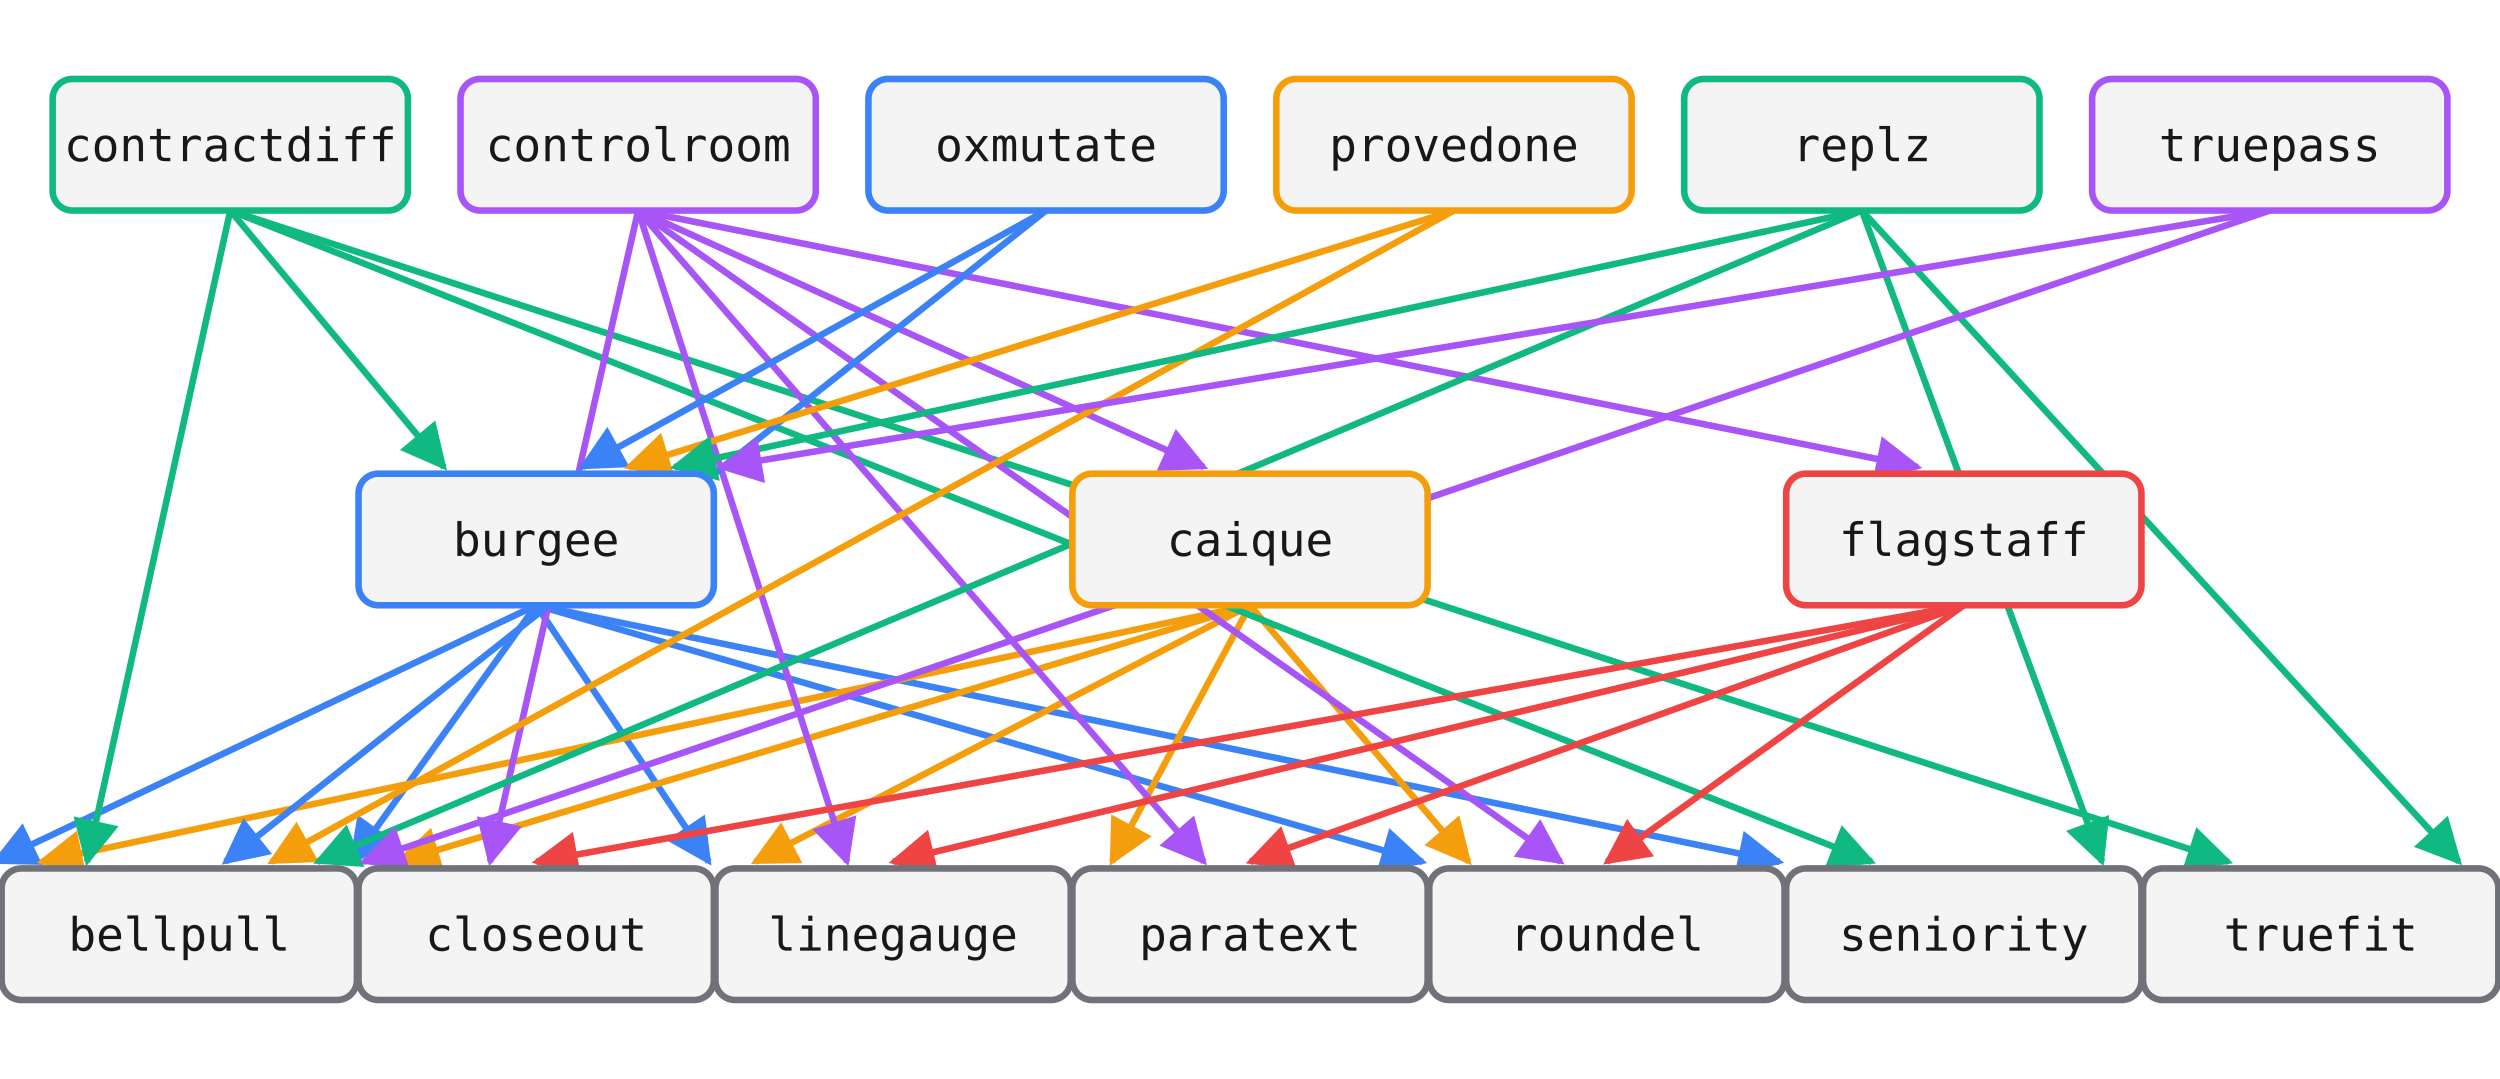
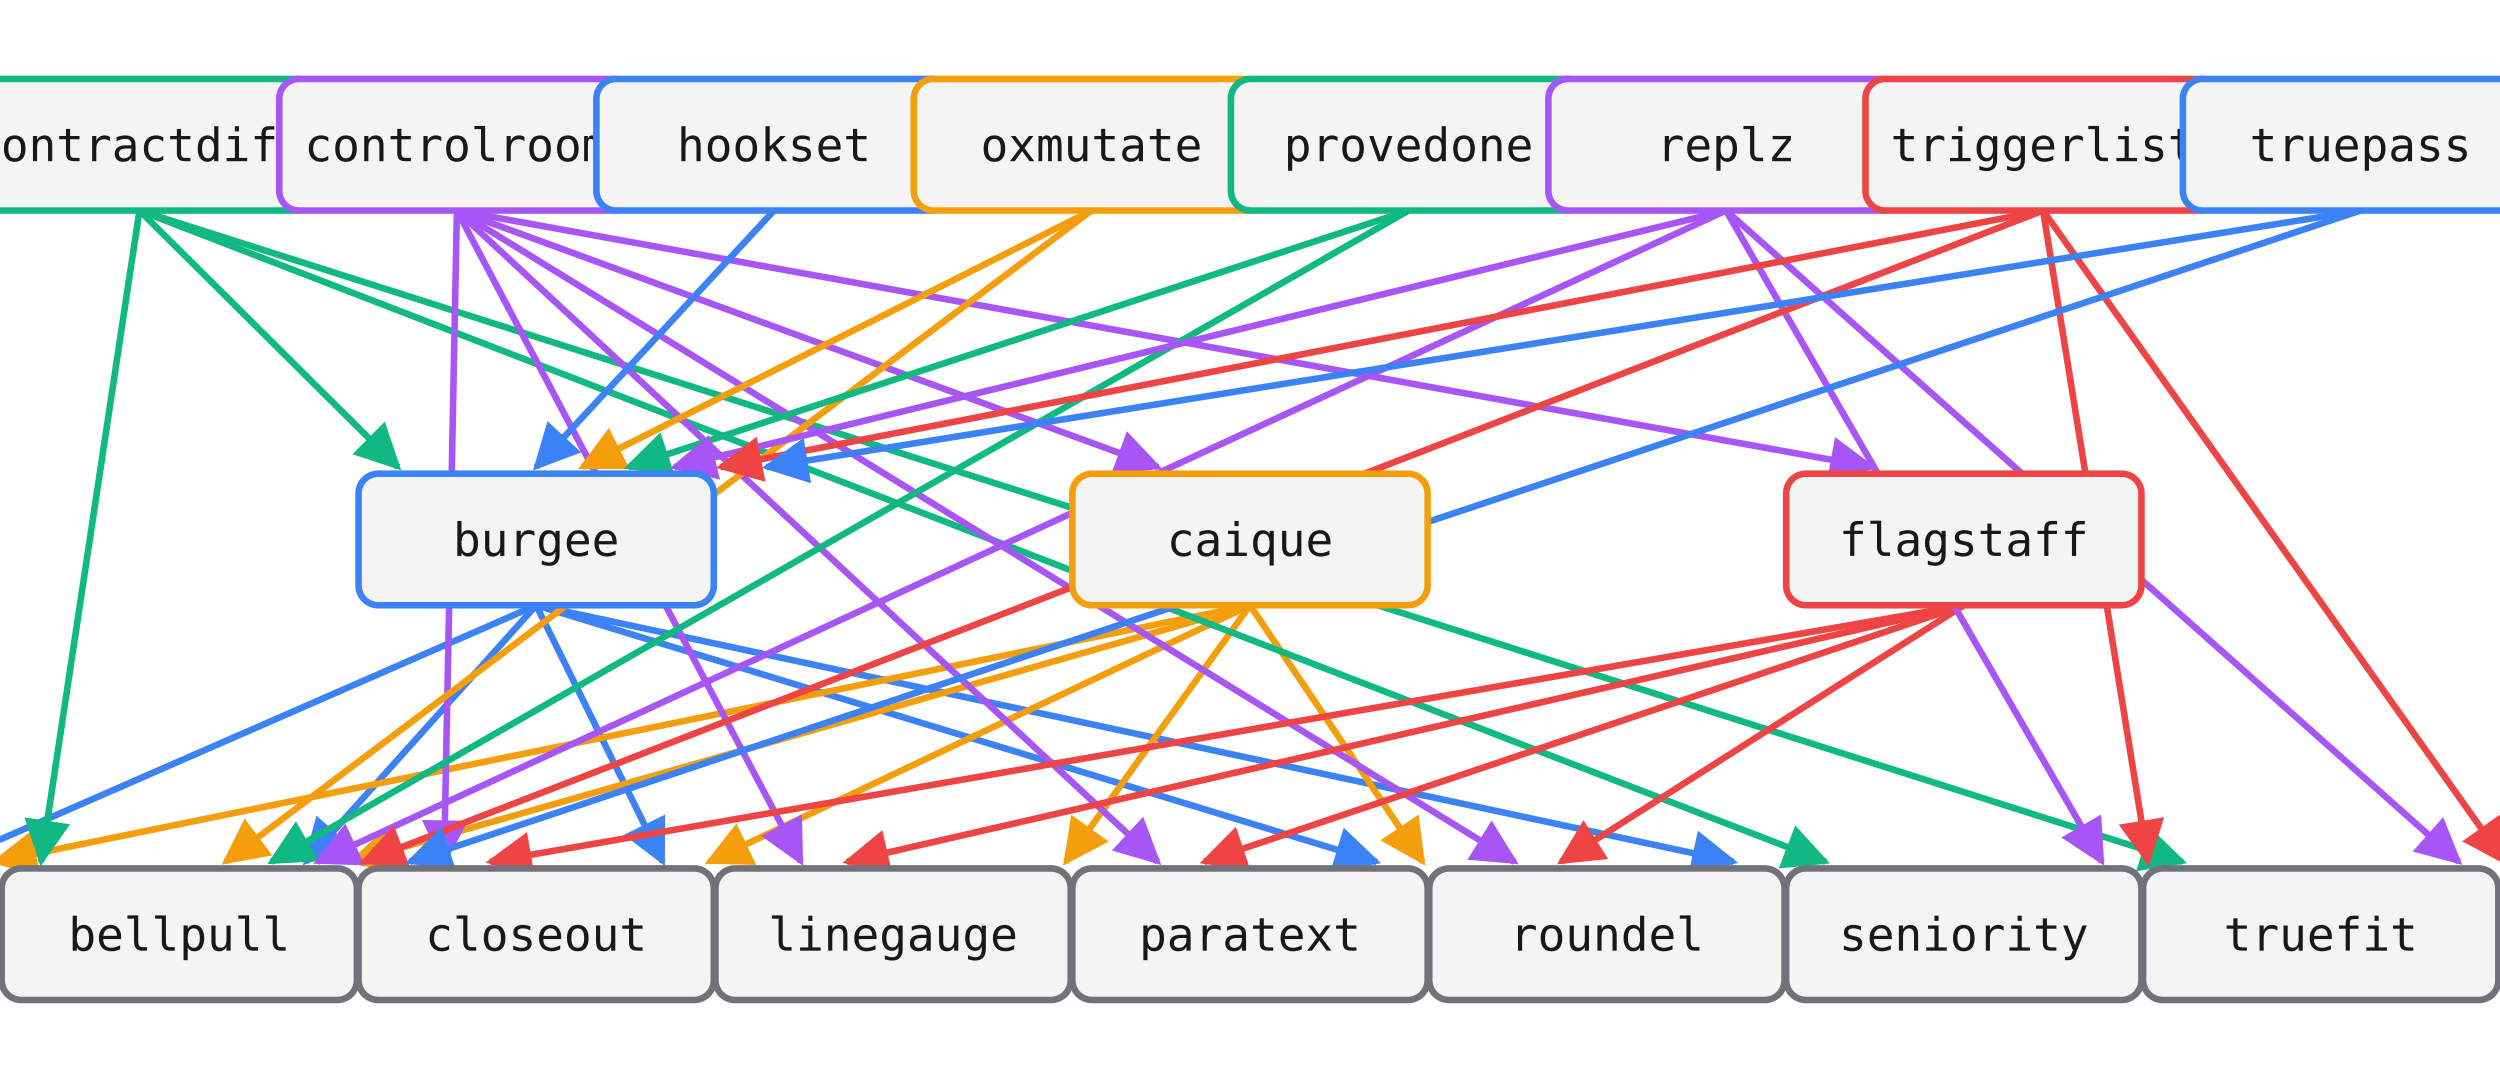
<svg xmlns="http://www.w3.org/2000/svg" viewBox="0 0 760 328" width="760" height="328" role="img" aria-labelledby="t d">
  <defs>
    <marker id="a0" viewBox="0 0 10 10" refX="9" refY="5" markerWidth="7" markerHeight="7" orient="auto-start-reverse">
      <path d="M0,0 L10,5 L0,10 z" fill="#3b82f6" />
    </marker>
    <marker id="a1" viewBox="0 0 10 10" refX="9" refY="5" markerWidth="7" markerHeight="7" orient="auto-start-reverse">
      <path d="M0,0 L10,5 L0,10 z" fill="#f59e0b" />
    </marker>
    <marker id="a2" viewBox="0 0 10 10" refX="9" refY="5" markerWidth="7" markerHeight="7" orient="auto-start-reverse">
      <path d="M0,0 L10,5 L0,10 z" fill="#10b981" />
    </marker>
    <marker id="a3" viewBox="0 0 10 10" refX="9" refY="5" markerWidth="7" markerHeight="7" orient="auto-start-reverse">
      <path d="M0,0 L10,5 L0,10 z" fill="#a855f7" />
    </marker>
    <marker id="a4" viewBox="0 0 10 10" refX="9" refY="5" markerWidth="7" markerHeight="7" orient="auto-start-reverse">
      <path d="M0,0 L10,5 L0,10 z" fill="#ef4444" />
    </marker>
    <marker id="a5" viewBox="0 0 10 10" refX="9" refY="5" markerWidth="7" markerHeight="7" orient="auto-start-reverse">
      <path d="M0,0 L10,5 L0,10 z" fill="#3b82f6" />
    </marker>
    <marker id="a6" viewBox="0 0 10 10" refX="9" refY="5" markerWidth="7" markerHeight="7" orient="auto-start-reverse">
      <path d="M0,0 L10,5 L0,10 z" fill="#f59e0b" />
    </marker>
    <marker id="a7" viewBox="0 0 10 10" refX="9" refY="5" markerWidth="7" markerHeight="7" orient="auto-start-reverse">
      <path d="M0,0 L10,5 L0,10 z" fill="#10b981" />
    </marker>
    <marker id="a8" viewBox="0 0 10 10" refX="9" refY="5" markerWidth="7" markerHeight="7" orient="auto-start-reverse">
      <path d="M0,0 L10,5 L0,10 z" fill="#a855f7" />
    </marker>
+     <marker id="a9" viewBox="0 0 10 10" refX="9" refY="5" markerWidth="7" markerHeight="7" orient="auto-start-reverse">
+       <path d="M0,0 L10,5 L0,10 z" fill="#ef4444" />
+     </marker>
+     <marker id="a10" viewBox="0 0 10 10" refX="9" refY="5" markerWidth="7" markerHeight="7" orient="auto-start-reverse">
+       <path d="M0,0 L10,5 L0,10 z" fill="#3b82f6" />
+     </marker>
  </defs>
-   <line x1="163.0" y1="184" x2="-1.5" y2="262" stroke="#3b82f6" stroke-width="2" marker-end="url(#a0)" />
-   <line x1="163.0" y1="184" x2="107.0" y2="262" stroke="#3b82f6" stroke-width="2" marker-end="url(#a0)" />
-   <line x1="163.0" y1="184" x2="215.5" y2="262" stroke="#3b82f6" stroke-width="2" marker-end="url(#a0)" />
-   <line x1="163.0" y1="184" x2="432.5" y2="262" stroke="#3b82f6" stroke-width="2" marker-end="url(#a0)" />
-   <line x1="163.0" y1="184" x2="541.0" y2="262" stroke="#3b82f6" stroke-width="2" marker-end="url(#a0)" />
-   <line x1="380.0" y1="184" x2="12.5" y2="262" stroke="#f59e0b" stroke-width="2" marker-end="url(#a1)" />
-   <line x1="380.0" y1="184" x2="121.0" y2="262" stroke="#f59e0b" stroke-width="2" marker-end="url(#a1)" />
-   <line x1="380.0" y1="184" x2="229.5" y2="262" stroke="#f59e0b" stroke-width="2" marker-end="url(#a1)" />
-   <line x1="380.0" y1="184" x2="338.0" y2="262" stroke="#f59e0b" stroke-width="2" marker-end="url(#a1)" />
-   <line x1="380.0" y1="184" x2="446.5" y2="262" stroke="#f59e0b" stroke-width="2" marker-end="url(#a1)" />
-   <line x1="70.0" y1="64" x2="26.5" y2="262" stroke="#10b981" stroke-width="2" marker-end="url(#a2)" />
-   <line x1="70.0" y1="64" x2="135.0" y2="142" stroke="#10b981" stroke-width="2" marker-end="url(#a2)" />
-   <line x1="70.0" y1="64" x2="569.0" y2="262" stroke="#10b981" stroke-width="2" marker-end="url(#a2)" />
-   <line x1="70.0" y1="64" x2="677.5" y2="262" stroke="#10b981" stroke-width="2" marker-end="url(#a2)" />
-   <line x1="194.0" y1="64" x2="366.0" y2="142" stroke="#a855f7" stroke-width="2" marker-end="url(#a3)" />
-   <line x1="194.0" y1="64" x2="149.0" y2="262" stroke="#a855f7" stroke-width="2" marker-end="url(#a3)" />
-   <line x1="194.0" y1="64" x2="583.0" y2="142" stroke="#a855f7" stroke-width="2" marker-end="url(#a3)" />
-   <line x1="194.0" y1="64" x2="257.5" y2="262" stroke="#a855f7" stroke-width="2" marker-end="url(#a3)" />
-   <line x1="194.0" y1="64" x2="366.0" y2="262" stroke="#a855f7" stroke-width="2" marker-end="url(#a3)" />
-   <line x1="194.0" y1="64" x2="474.5" y2="262" stroke="#a855f7" stroke-width="2" marker-end="url(#a3)" />
-   <line x1="597.0" y1="184" x2="163.0" y2="262" stroke="#ef4444" stroke-width="2" marker-end="url(#a4)" />
-   <line x1="597.0" y1="184" x2="271.5" y2="262" stroke="#ef4444" stroke-width="2" marker-end="url(#a4)" />
-   <line x1="597.0" y1="184" x2="380.0" y2="262" stroke="#ef4444" stroke-width="2" marker-end="url(#a4)" />
-   <line x1="597.0" y1="184" x2="488.5" y2="262" stroke="#ef4444" stroke-width="2" marker-end="url(#a4)" />
-   <line x1="318.0" y1="64" x2="68.5" y2="262" stroke="#3b82f6" stroke-width="2" marker-end="url(#a5)" />
-   <line x1="318.0" y1="64" x2="177.0" y2="142" stroke="#3b82f6" stroke-width="2" marker-end="url(#a5)" />
-   <line x1="442.0" y1="64" x2="82.5" y2="262" stroke="#f59e0b" stroke-width="2" marker-end="url(#a6)" />
-   <line x1="442.0" y1="64" x2="191.0" y2="142" stroke="#f59e0b" stroke-width="2" marker-end="url(#a6)" />
-   <line x1="566.0" y1="64" x2="96.5" y2="262" stroke="#10b981" stroke-width="2" marker-end="url(#a7)" />
-   <line x1="566.0" y1="64" x2="205.0" y2="142" stroke="#10b981" stroke-width="2" marker-end="url(#a7)" />
-   <line x1="566.0" y1="64" x2="639.0" y2="262" stroke="#10b981" stroke-width="2" marker-end="url(#a7)" />
-   <line x1="566.0" y1="64" x2="747.5" y2="262" stroke="#10b981" stroke-width="2" marker-end="url(#a7)" />
-   <line x1="690.0" y1="64" x2="110.5" y2="262" stroke="#a855f7" stroke-width="2" marker-end="url(#a8)" />
-   <line x1="690.0" y1="64" x2="219.0" y2="142" stroke="#a855f7" stroke-width="2" marker-end="url(#a8)" />
+   <line x1="163.0" y1="184" x2="-15.5" y2="262" stroke="#3b82f6" stroke-width="2" marker-end="url(#a0)" />
+   <line x1="163.0" y1="184" x2="93.0" y2="262" stroke="#3b82f6" stroke-width="2" marker-end="url(#a0)" />
+   <line x1="163.0" y1="184" x2="201.5" y2="262" stroke="#3b82f6" stroke-width="2" marker-end="url(#a0)" />
+   <line x1="163.0" y1="184" x2="418.5" y2="262" stroke="#3b82f6" stroke-width="2" marker-end="url(#a0)" />
+   <line x1="163.0" y1="184" x2="527.0" y2="262" stroke="#3b82f6" stroke-width="2" marker-end="url(#a0)" />
+   <line x1="380.0" y1="184" x2="-1.5" y2="262" stroke="#f59e0b" stroke-width="2" marker-end="url(#a1)" />
+   <line x1="380.0" y1="184" x2="107.0" y2="262" stroke="#f59e0b" stroke-width="2" marker-end="url(#a1)" />
+   <line x1="380.0" y1="184" x2="215.5" y2="262" stroke="#f59e0b" stroke-width="2" marker-end="url(#a1)" />
+   <line x1="380.0" y1="184" x2="324.0" y2="262" stroke="#f59e0b" stroke-width="2" marker-end="url(#a1)" />
+   <line x1="380.0" y1="184" x2="432.5" y2="262" stroke="#f59e0b" stroke-width="2" marker-end="url(#a1)" />
+   <line x1="42.4" y1="64" x2="12.5" y2="262" stroke="#10b981" stroke-width="2" marker-end="url(#a2)" />
+   <line x1="42.4" y1="64" x2="121.0" y2="142" stroke="#10b981" stroke-width="2" marker-end="url(#a2)" />
+   <line x1="42.4" y1="64" x2="555.0" y2="262" stroke="#10b981" stroke-width="2" marker-end="url(#a2)" />
+   <line x1="42.4" y1="64" x2="663.5" y2="262" stroke="#10b981" stroke-width="2" marker-end="url(#a2)" />
+   <line x1="138.9" y1="64" x2="352.0" y2="142" stroke="#a855f7" stroke-width="2" marker-end="url(#a3)" />
+   <line x1="138.9" y1="64" x2="135.0" y2="262" stroke="#a855f7" stroke-width="2" marker-end="url(#a3)" />
+   <line x1="138.9" y1="64" x2="569.0" y2="142" stroke="#a855f7" stroke-width="2" marker-end="url(#a3)" />
+   <line x1="138.9" y1="64" x2="243.5" y2="262" stroke="#a855f7" stroke-width="2" marker-end="url(#a3)" />
+   <line x1="138.9" y1="64" x2="352.0" y2="262" stroke="#a855f7" stroke-width="2" marker-end="url(#a3)" />
+   <line x1="138.9" y1="64" x2="460.5" y2="262" stroke="#a855f7" stroke-width="2" marker-end="url(#a3)" />
+   <line x1="597.0" y1="184" x2="149.0" y2="262" stroke="#ef4444" stroke-width="2" marker-end="url(#a4)" />
+   <line x1="597.0" y1="184" x2="257.5" y2="262" stroke="#ef4444" stroke-width="2" marker-end="url(#a4)" />
+   <line x1="597.0" y1="184" x2="366.0" y2="262" stroke="#ef4444" stroke-width="2" marker-end="url(#a4)" />
+   <line x1="597.0" y1="184" x2="474.5" y2="262" stroke="#ef4444" stroke-width="2" marker-end="url(#a4)" />
+   <line x1="235.3" y1="64" x2="163.0" y2="142" stroke="#3b82f6" stroke-width="2" marker-end="url(#a5)" />
+   <line x1="331.8" y1="64" x2="68.5" y2="262" stroke="#f59e0b" stroke-width="2" marker-end="url(#a6)" />
+   <line x1="331.8" y1="64" x2="177.0" y2="142" stroke="#f59e0b" stroke-width="2" marker-end="url(#a6)" />
+   <line x1="428.2" y1="64" x2="82.5" y2="262" stroke="#10b981" stroke-width="2" marker-end="url(#a7)" />
+   <line x1="428.2" y1="64" x2="191.0" y2="142" stroke="#10b981" stroke-width="2" marker-end="url(#a7)" />
+   <line x1="524.7" y1="64" x2="96.5" y2="262" stroke="#a855f7" stroke-width="2" marker-end="url(#a8)" />
+   <line x1="524.7" y1="64" x2="205.0" y2="142" stroke="#a855f7" stroke-width="2" marker-end="url(#a8)" />
+   <line x1="524.7" y1="64" x2="639.0" y2="262" stroke="#a855f7" stroke-width="2" marker-end="url(#a8)" />
+   <line x1="524.7" y1="64" x2="747.5" y2="262" stroke="#a855f7" stroke-width="2" marker-end="url(#a8)" />
+   <line x1="621.1" y1="64" x2="110.5" y2="262" stroke="#ef4444" stroke-width="2" marker-end="url(#a9)" />
+   <line x1="621.1" y1="64" x2="219.0" y2="142" stroke="#ef4444" stroke-width="2" marker-end="url(#a9)" />
+   <line x1="621.1" y1="64" x2="653.0" y2="262" stroke="#ef4444" stroke-width="2" marker-end="url(#a9)" />
+   <line x1="621.1" y1="64" x2="761.5" y2="262" stroke="#ef4444" stroke-width="2" marker-end="url(#a9)" />
+   <line x1="717.6" y1="64" x2="124.5" y2="262" stroke="#3b82f6" stroke-width="2" marker-end="url(#a10)" />
+   <line x1="717.6" y1="64" x2="233.0" y2="142" stroke="#3b82f6" stroke-width="2" marker-end="url(#a10)" />
  <rect x="109.0" y="144" width="108" height="40" rx="6" fill="#f4f4f5" stroke="#3b82f6" stroke-width="2" />
  <text x="163.0" y="169" text-anchor="middle" font-family="ui-monospace, SFMono-Regular, Menlo, Consolas, monospace" font-size="14" fill="#18181b">burgee</text>
  <rect x="326.0" y="144" width="108" height="40" rx="6" fill="#f4f4f5" stroke="#f59e0b" stroke-width="2" />
  <text x="380.0" y="169" text-anchor="middle" font-family="ui-monospace, SFMono-Regular, Menlo, Consolas, monospace" font-size="14" fill="#18181b">caique</text>
-   <rect x="16.0" y="24" width="108" height="40" rx="6" fill="#f4f4f5" stroke="#10b981" stroke-width="2" />
-   <text x="70.0" y="49" text-anchor="middle" font-family="ui-monospace, SFMono-Regular, Menlo, Consolas, monospace" font-size="14" fill="#18181b">contractdiff</text>
-   <rect x="140.0" y="24" width="108" height="40" rx="6" fill="#f4f4f5" stroke="#a855f7" stroke-width="2" />
-   <text x="194.0" y="49" text-anchor="middle" font-family="ui-monospace, SFMono-Regular, Menlo, Consolas, monospace" font-size="14" fill="#18181b">controlroom</text>
+   <rect x="-11.6" y="24" width="108" height="40" rx="6" fill="#f4f4f5" stroke="#10b981" stroke-width="2" />
+   <text x="42.4" y="49" text-anchor="middle" font-family="ui-monospace, SFMono-Regular, Menlo, Consolas, monospace" font-size="14" fill="#18181b">contractdiff</text>
+   <rect x="84.9" y="24" width="108" height="40" rx="6" fill="#f4f4f5" stroke="#a855f7" stroke-width="2" />
+   <text x="138.9" y="49" text-anchor="middle" font-family="ui-monospace, SFMono-Regular, Menlo, Consolas, monospace" font-size="14" fill="#18181b">controlroom</text>
  <rect x="543.0" y="144" width="108" height="40" rx="6" fill="#f4f4f5" stroke="#ef4444" stroke-width="2" />
  <text x="597.0" y="169" text-anchor="middle" font-family="ui-monospace, SFMono-Regular, Menlo, Consolas, monospace" font-size="14" fill="#18181b">flagstaff</text>
-   <rect x="264.0" y="24" width="108" height="40" rx="6" fill="#f4f4f5" stroke="#3b82f6" stroke-width="2" />
-   <text x="318.0" y="49" text-anchor="middle" font-family="ui-monospace, SFMono-Regular, Menlo, Consolas, monospace" font-size="14" fill="#18181b">oxmutate</text>
-   <rect x="388.0" y="24" width="108" height="40" rx="6" fill="#f4f4f5" stroke="#f59e0b" stroke-width="2" />
-   <text x="442.0" y="49" text-anchor="middle" font-family="ui-monospace, SFMono-Regular, Menlo, Consolas, monospace" font-size="14" fill="#18181b">provedone</text>
-   <rect x="512.0" y="24" width="108" height="40" rx="6" fill="#f4f4f5" stroke="#10b981" stroke-width="2" />
-   <text x="566.0" y="49" text-anchor="middle" font-family="ui-monospace, SFMono-Regular, Menlo, Consolas, monospace" font-size="14" fill="#18181b">replz</text>
-   <rect x="636.0" y="24" width="108" height="40" rx="6" fill="#f4f4f5" stroke="#a855f7" stroke-width="2" />
-   <text x="690.0" y="49" text-anchor="middle" font-family="ui-monospace, SFMono-Regular, Menlo, Consolas, monospace" font-size="14" fill="#18181b">truepass</text>
+   <rect x="181.3" y="24" width="108" height="40" rx="6" fill="#f4f4f5" stroke="#3b82f6" stroke-width="2" />
+   <text x="235.3" y="49" text-anchor="middle" font-family="ui-monospace, SFMono-Regular, Menlo, Consolas, monospace" font-size="14" fill="#18181b">hookset</text>
+   <rect x="277.8" y="24" width="108" height="40" rx="6" fill="#f4f4f5" stroke="#f59e0b" stroke-width="2" />
+   <text x="331.8" y="49" text-anchor="middle" font-family="ui-monospace, SFMono-Regular, Menlo, Consolas, monospace" font-size="14" fill="#18181b">oxmutate</text>
+   <rect x="374.2" y="24" width="108" height="40" rx="6" fill="#f4f4f5" stroke="#10b981" stroke-width="2" />
+   <text x="428.2" y="49" text-anchor="middle" font-family="ui-monospace, SFMono-Regular, Menlo, Consolas, monospace" font-size="14" fill="#18181b">provedone</text>
+   <rect x="470.7" y="24" width="108" height="40" rx="6" fill="#f4f4f5" stroke="#a855f7" stroke-width="2" />
+   <text x="524.7" y="49" text-anchor="middle" font-family="ui-monospace, SFMono-Regular, Menlo, Consolas, monospace" font-size="14" fill="#18181b">replz</text>
+   <rect x="567.1" y="24" width="108" height="40" rx="6" fill="#f4f4f5" stroke="#ef4444" stroke-width="2" />
+   <text x="621.1" y="49" text-anchor="middle" font-family="ui-monospace, SFMono-Regular, Menlo, Consolas, monospace" font-size="14" fill="#18181b">triggerlist</text>
+   <rect x="663.6" y="24" width="108" height="40" rx="6" fill="#f4f4f5" stroke="#3b82f6" stroke-width="2" />
+   <text x="717.6" y="49" text-anchor="middle" font-family="ui-monospace, SFMono-Regular, Menlo, Consolas, monospace" font-size="14" fill="#18181b">truepass</text>
  <rect x="0.5" y="264" width="108" height="40" rx="6" fill="#f4f4f5" stroke="#71717a" stroke-width="2" />
  <text x="54.5" y="289" text-anchor="middle" font-family="ui-monospace, SFMono-Regular, Menlo, Consolas, monospace" font-size="14" fill="#18181b">bellpull</text>
  <rect x="109.0" y="264" width="108" height="40" rx="6" fill="#f4f4f5" stroke="#71717a" stroke-width="2" />
  <text x="163.0" y="289" text-anchor="middle" font-family="ui-monospace, SFMono-Regular, Menlo, Consolas, monospace" font-size="14" fill="#18181b">closeout</text>
  <rect x="217.5" y="264" width="108" height="40" rx="6" fill="#f4f4f5" stroke="#71717a" stroke-width="2" />
  <text x="271.5" y="289" text-anchor="middle" font-family="ui-monospace, SFMono-Regular, Menlo, Consolas, monospace" font-size="14" fill="#18181b">linegauge</text>
  <rect x="326.0" y="264" width="108" height="40" rx="6" fill="#f4f4f5" stroke="#71717a" stroke-width="2" />
  <text x="380.0" y="289" text-anchor="middle" font-family="ui-monospace, SFMono-Regular, Menlo, Consolas, monospace" font-size="14" fill="#18181b">paratext</text>
  <rect x="434.5" y="264" width="108" height="40" rx="6" fill="#f4f4f5" stroke="#71717a" stroke-width="2" />
  <text x="488.5" y="289" text-anchor="middle" font-family="ui-monospace, SFMono-Regular, Menlo, Consolas, monospace" font-size="14" fill="#18181b">roundel</text>
  <rect x="543.0" y="264" width="108" height="40" rx="6" fill="#f4f4f5" stroke="#71717a" stroke-width="2" />
  <text x="597.0" y="289" text-anchor="middle" font-family="ui-monospace, SFMono-Regular, Menlo, Consolas, monospace" font-size="14" fill="#18181b">seniority</text>
  <rect x="651.5" y="264" width="108" height="40" rx="6" fill="#f4f4f5" stroke="#71717a" stroke-width="2" />
  <text x="705.5" y="289" text-anchor="middle" font-family="ui-monospace, SFMono-Regular, Menlo, Consolas, monospace" font-size="14" fill="#18181b">truefit</text>
</svg>
